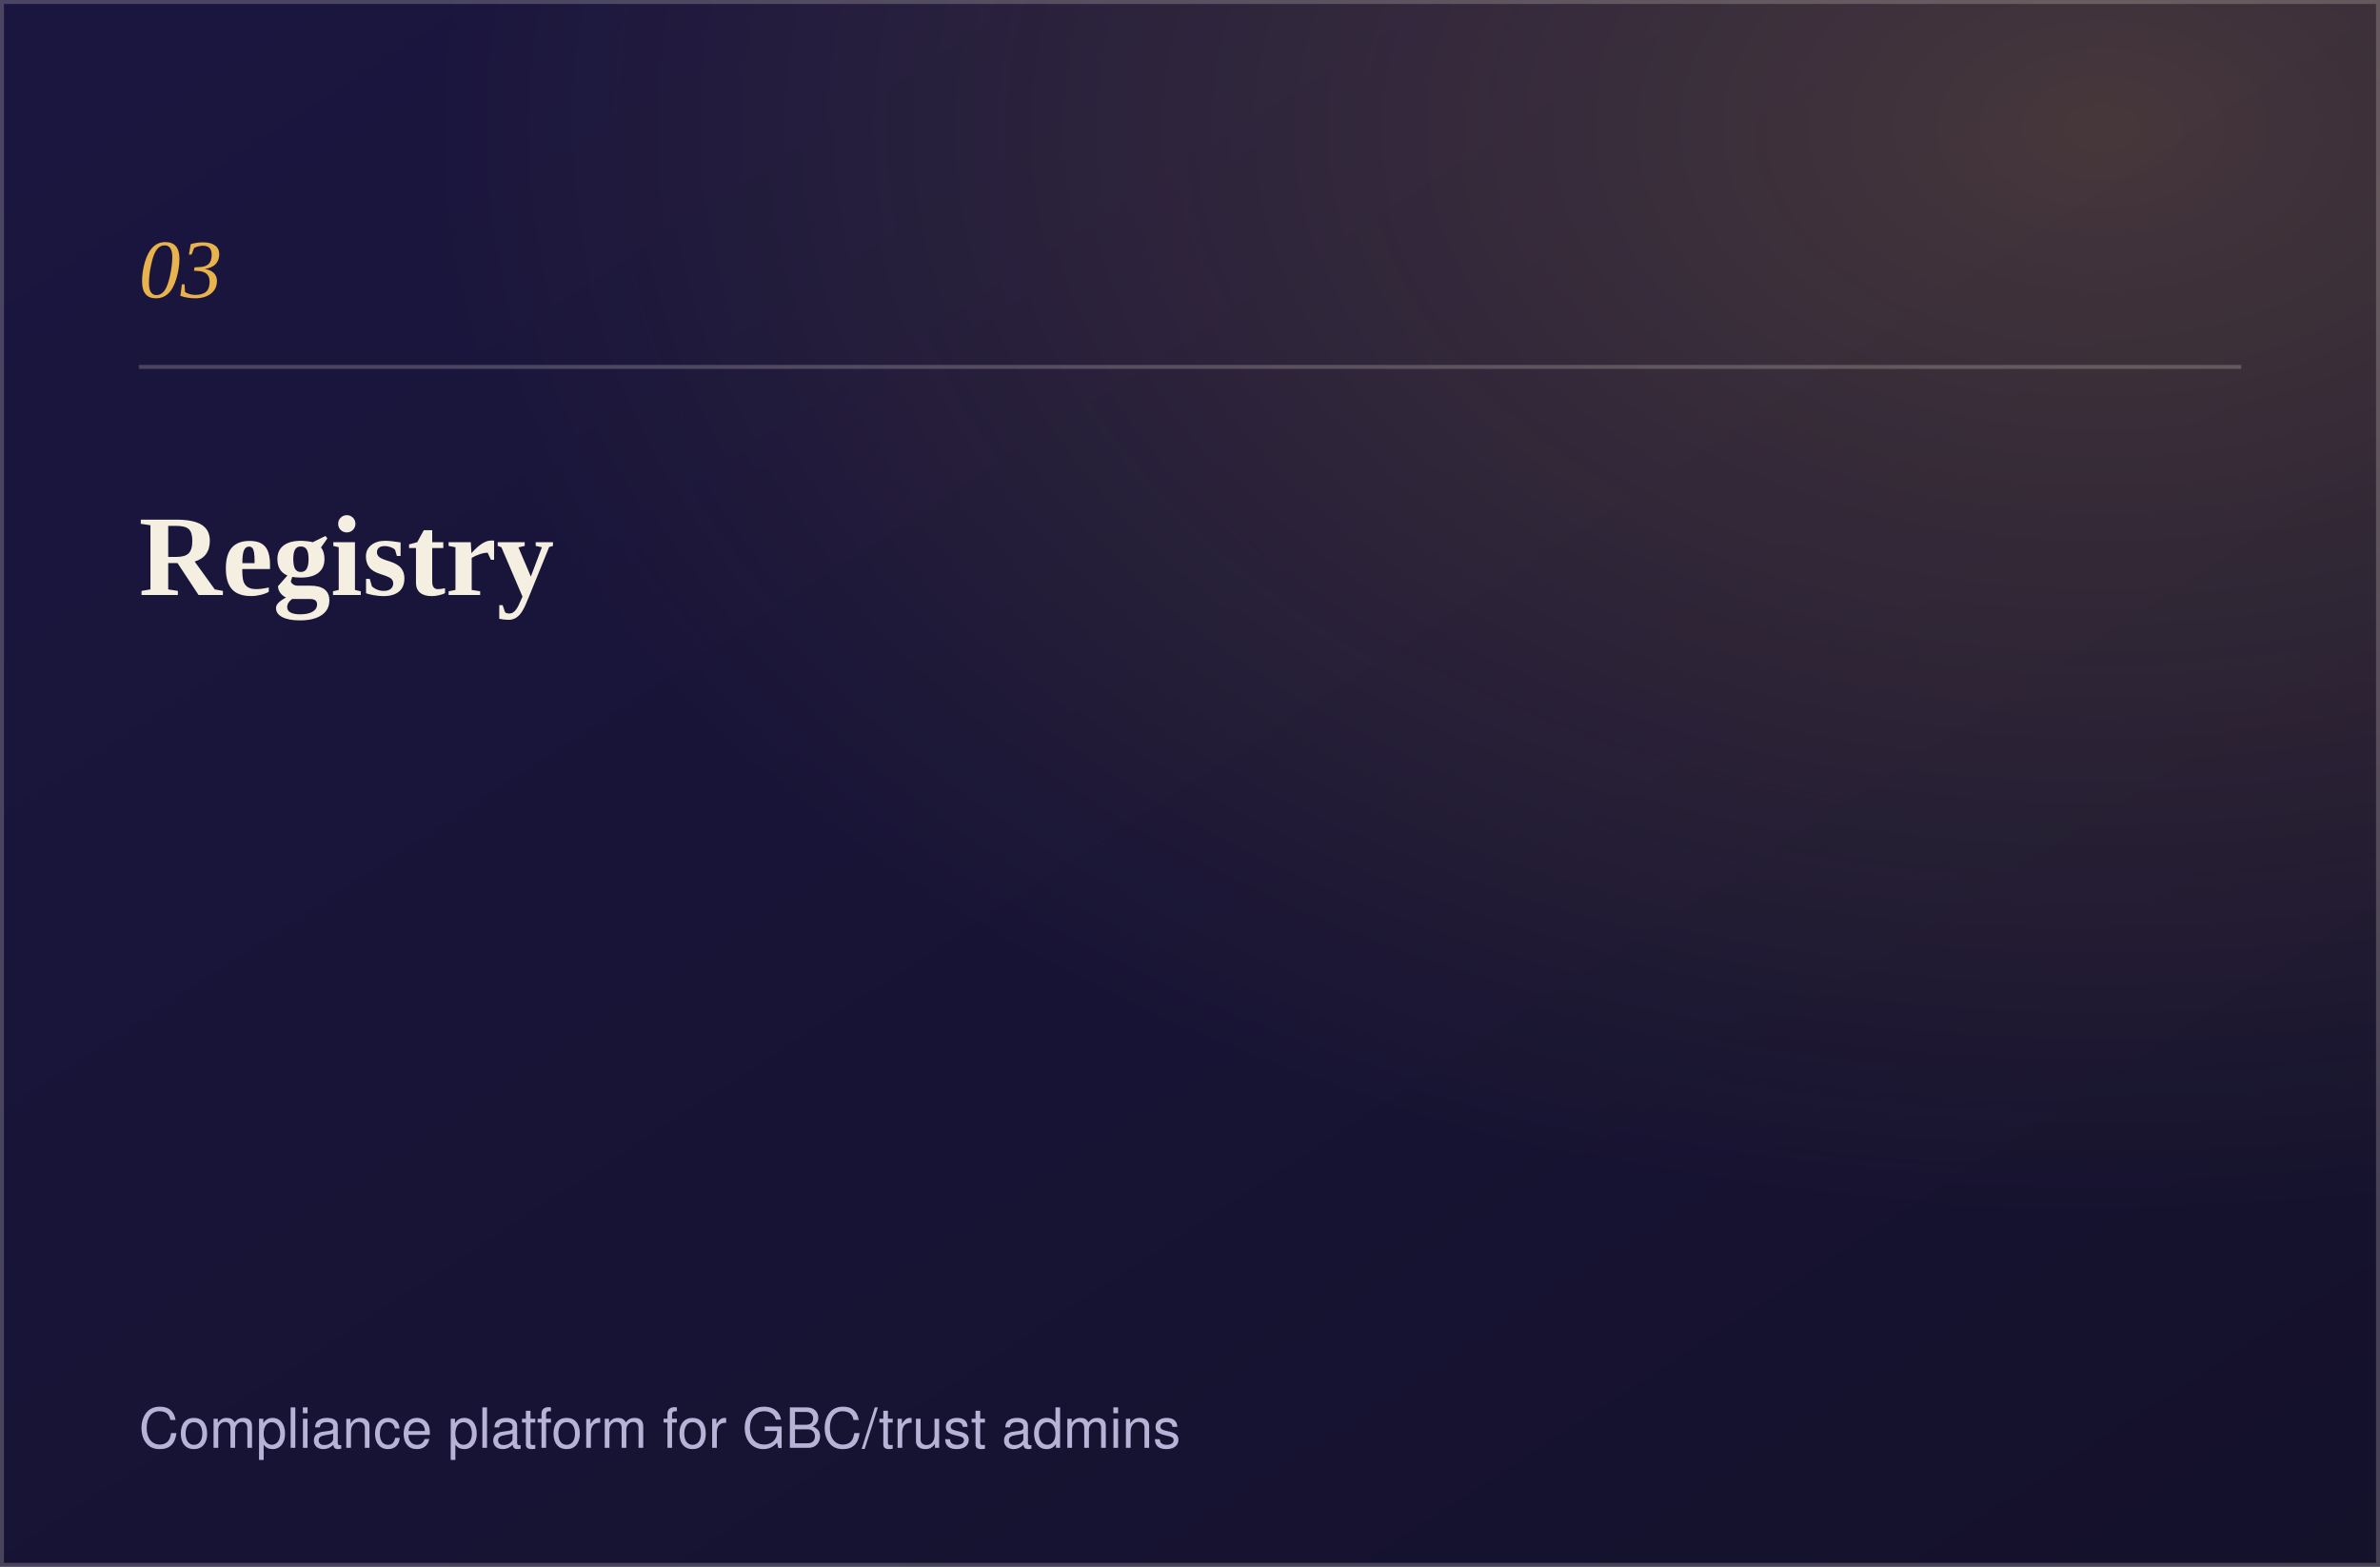
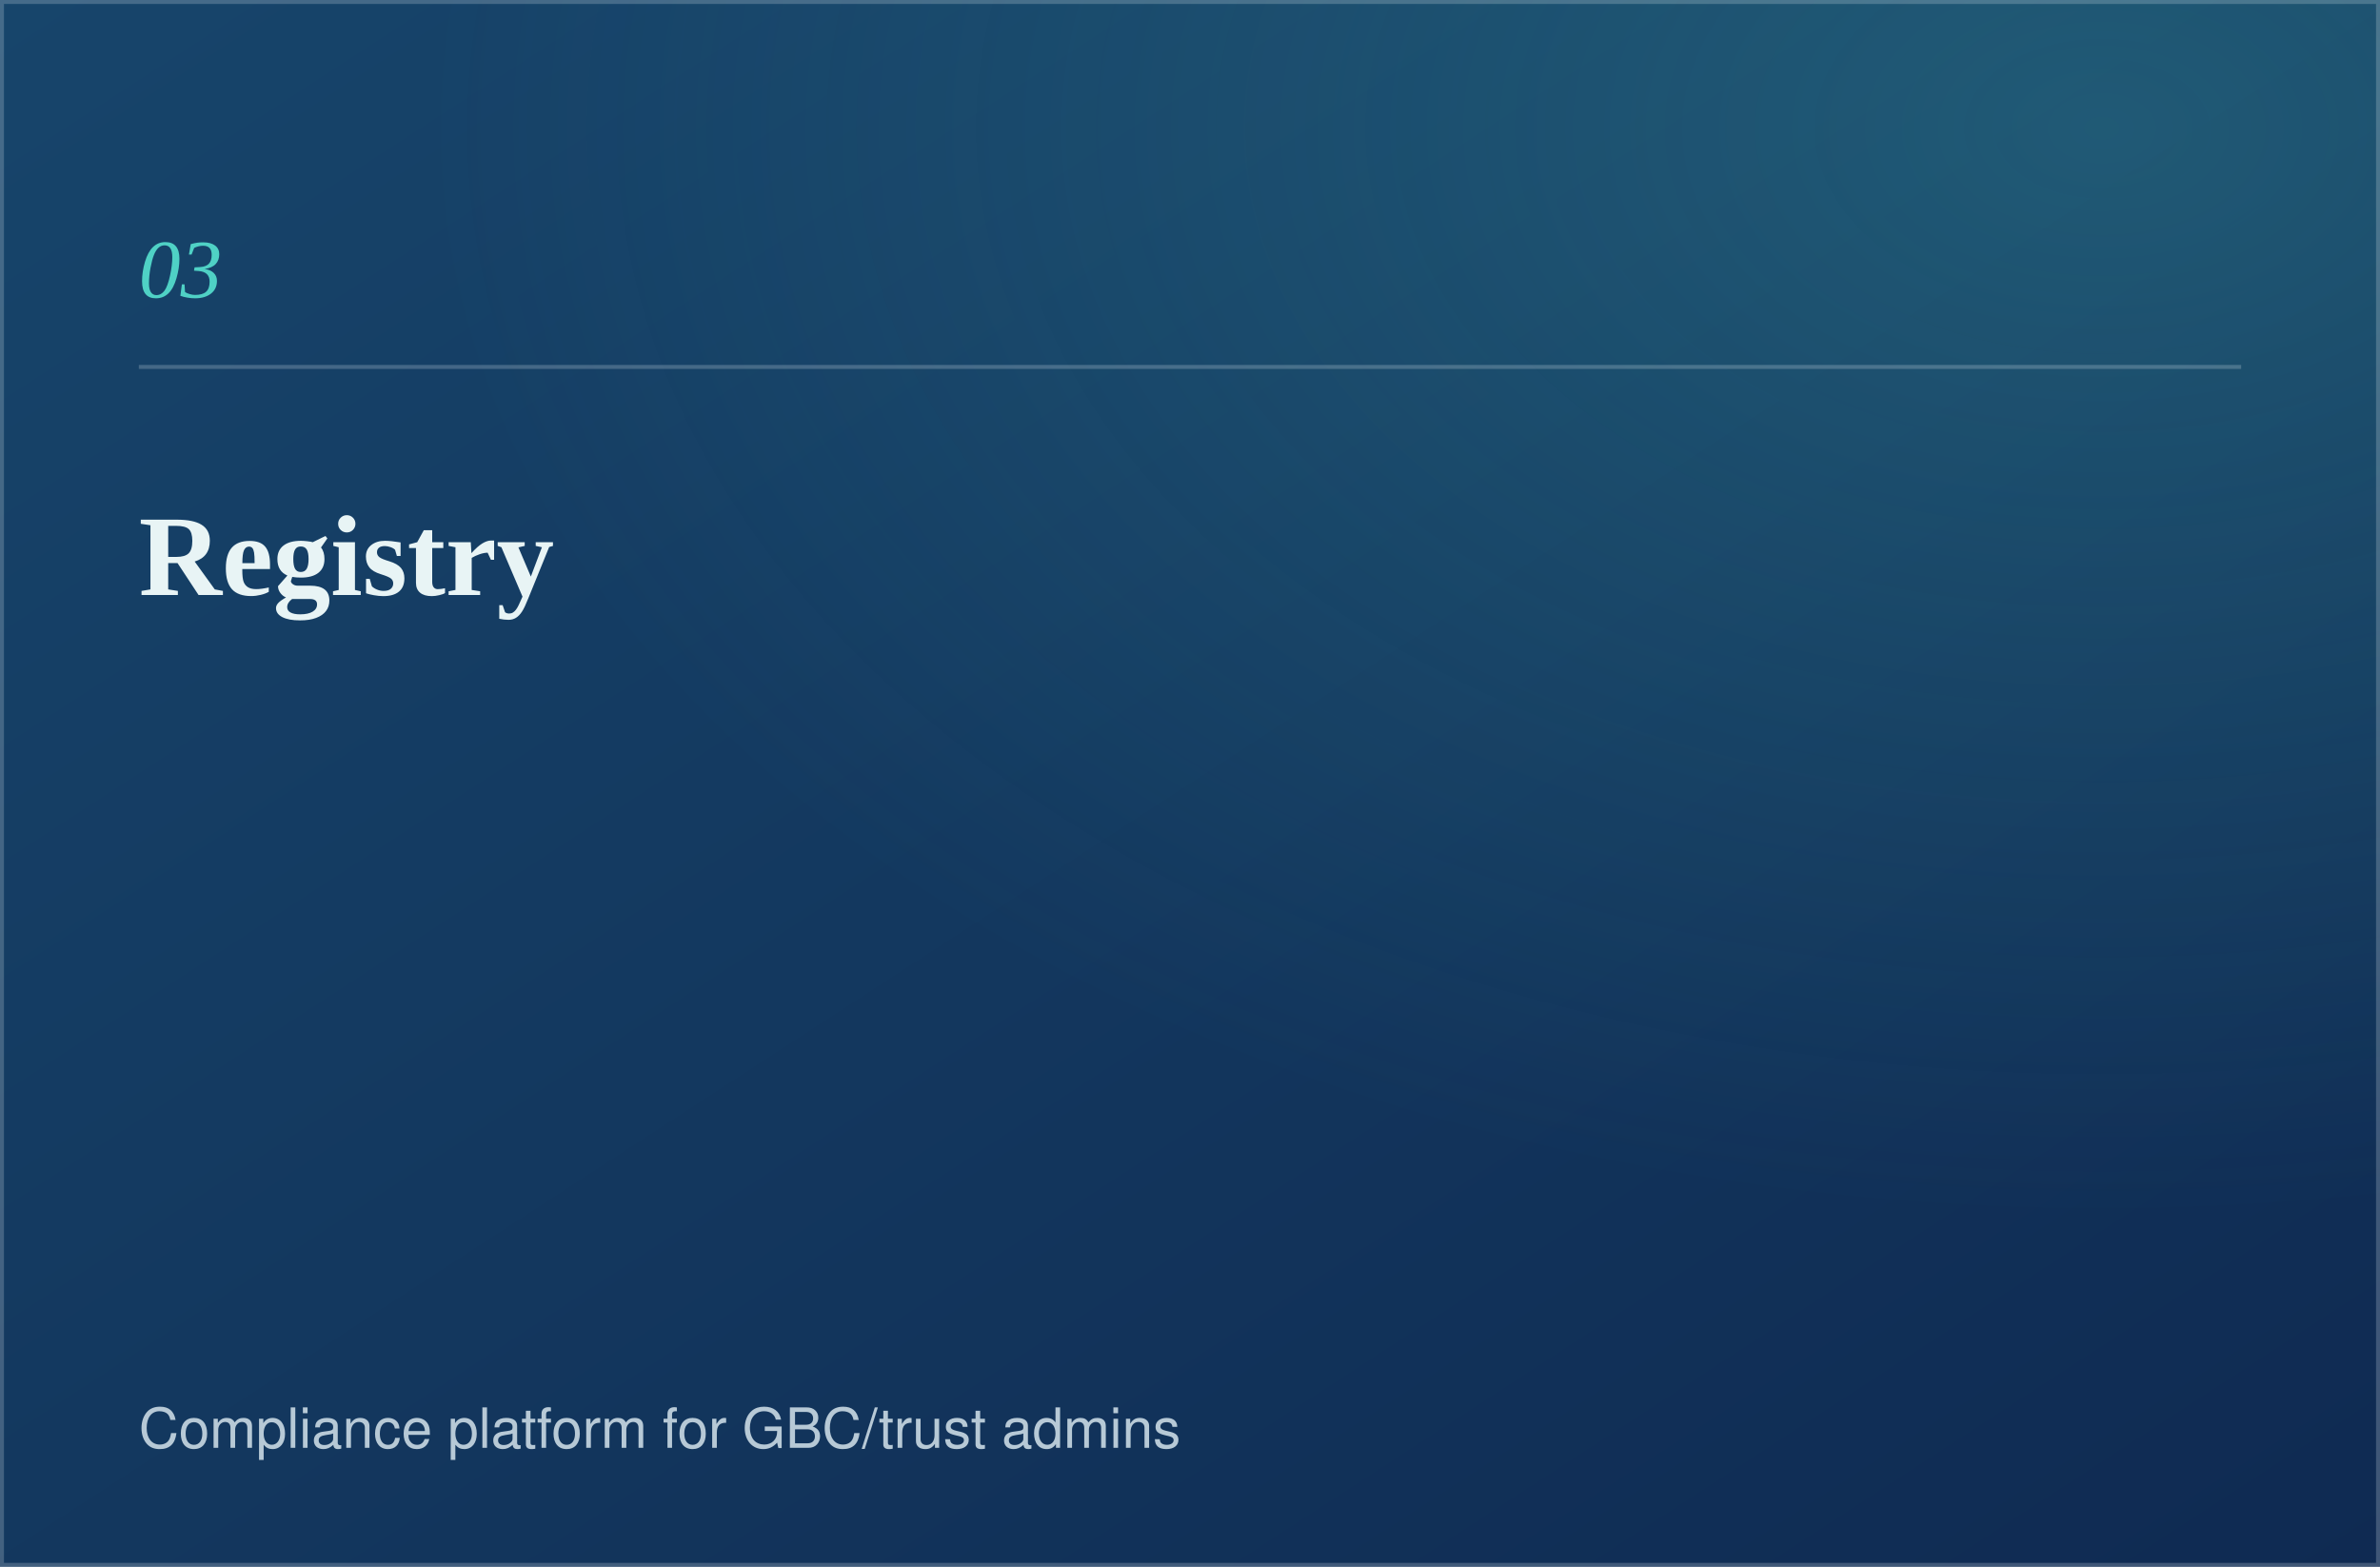
<svg xmlns="http://www.w3.org/2000/svg" width="1200" height="790" viewBox="0 0 1200 790">
  <defs>
    <linearGradient id="bg" x1="0%" y1="0%" x2="100%" y2="100%">
-       <stop offset="0%" stop-color="#1B1640" />
-       <stop offset="100%" stop-color="#14112B" />
+       <stop offset="0%" stop-color="#17456B" />
+       <stop offset="100%" stop-color="#0F2A52" />
    </linearGradient>
    <radialGradient id="glow" cx="88%" cy="8%" r="70%">
-       <stop offset="0%" stop-color="rgba(232,179,76,0.22)" />
-       <stop offset="100%" stop-color="rgba(232,179,76,0)" />
+       <stop offset="0%" stop-color="rgba(79,209,197,0.22)" />
+       <stop offset="100%" stop-color="rgba(79,209,197,0)" />
    </radialGradient>
  </defs>
  <rect width="1200" height="790" fill="url(#bg)" />
  <rect width="1200" height="790" fill="url(#glow)" />
-   <rect x="1" y="1" width="1198" height="788" fill="none" stroke="rgba(245,239,226,0.22)" stroke-width="2" />
-   <text x="70" y="150" font-family="Georgia, 'Times New Roman', serif" font-size="42" font-style="italic" fill="#E8B34C">03</text>
-   <line x1="70" y1="185" x2="1130" y2="185" stroke="rgba(245,239,226,0.22)" stroke-width="2" />
-   <text x="70" y="300" font-family="Georgia, 'Times New Roman', serif" font-size="58" font-weight="700" fill="#F5EFE2">
+   <rect x="1" y="1" width="1198" height="788" fill="none" stroke="rgba(232,244,245,0.22)" stroke-width="2" />
+   <text x="70" y="150" font-family="Georgia, 'Times New Roman', serif" font-size="42" font-style="italic" fill="#4FD1C5">03</text>
+   <line x1="70" y1="185" x2="1130" y2="185" stroke="rgba(232,244,245,0.22)" stroke-width="2" />
+   <text x="70" y="300" font-family="Georgia, 'Times New Roman', serif" font-size="58" font-weight="700" fill="#E8F4F5">
    <tspan x="70" dy="0">Registry</tspan>
  </text>
-   <text x="70" y="730" font-family="Helvetica, Arial, sans-serif" font-size="28" fill="#B8B2D6">Compliance platform for GBC/trust admins</text>
+   <text x="70" y="730" font-family="Helvetica, Arial, sans-serif" font-size="28" fill="#B7C9D6">Compliance platform for GBC/trust admins</text>
</svg>
